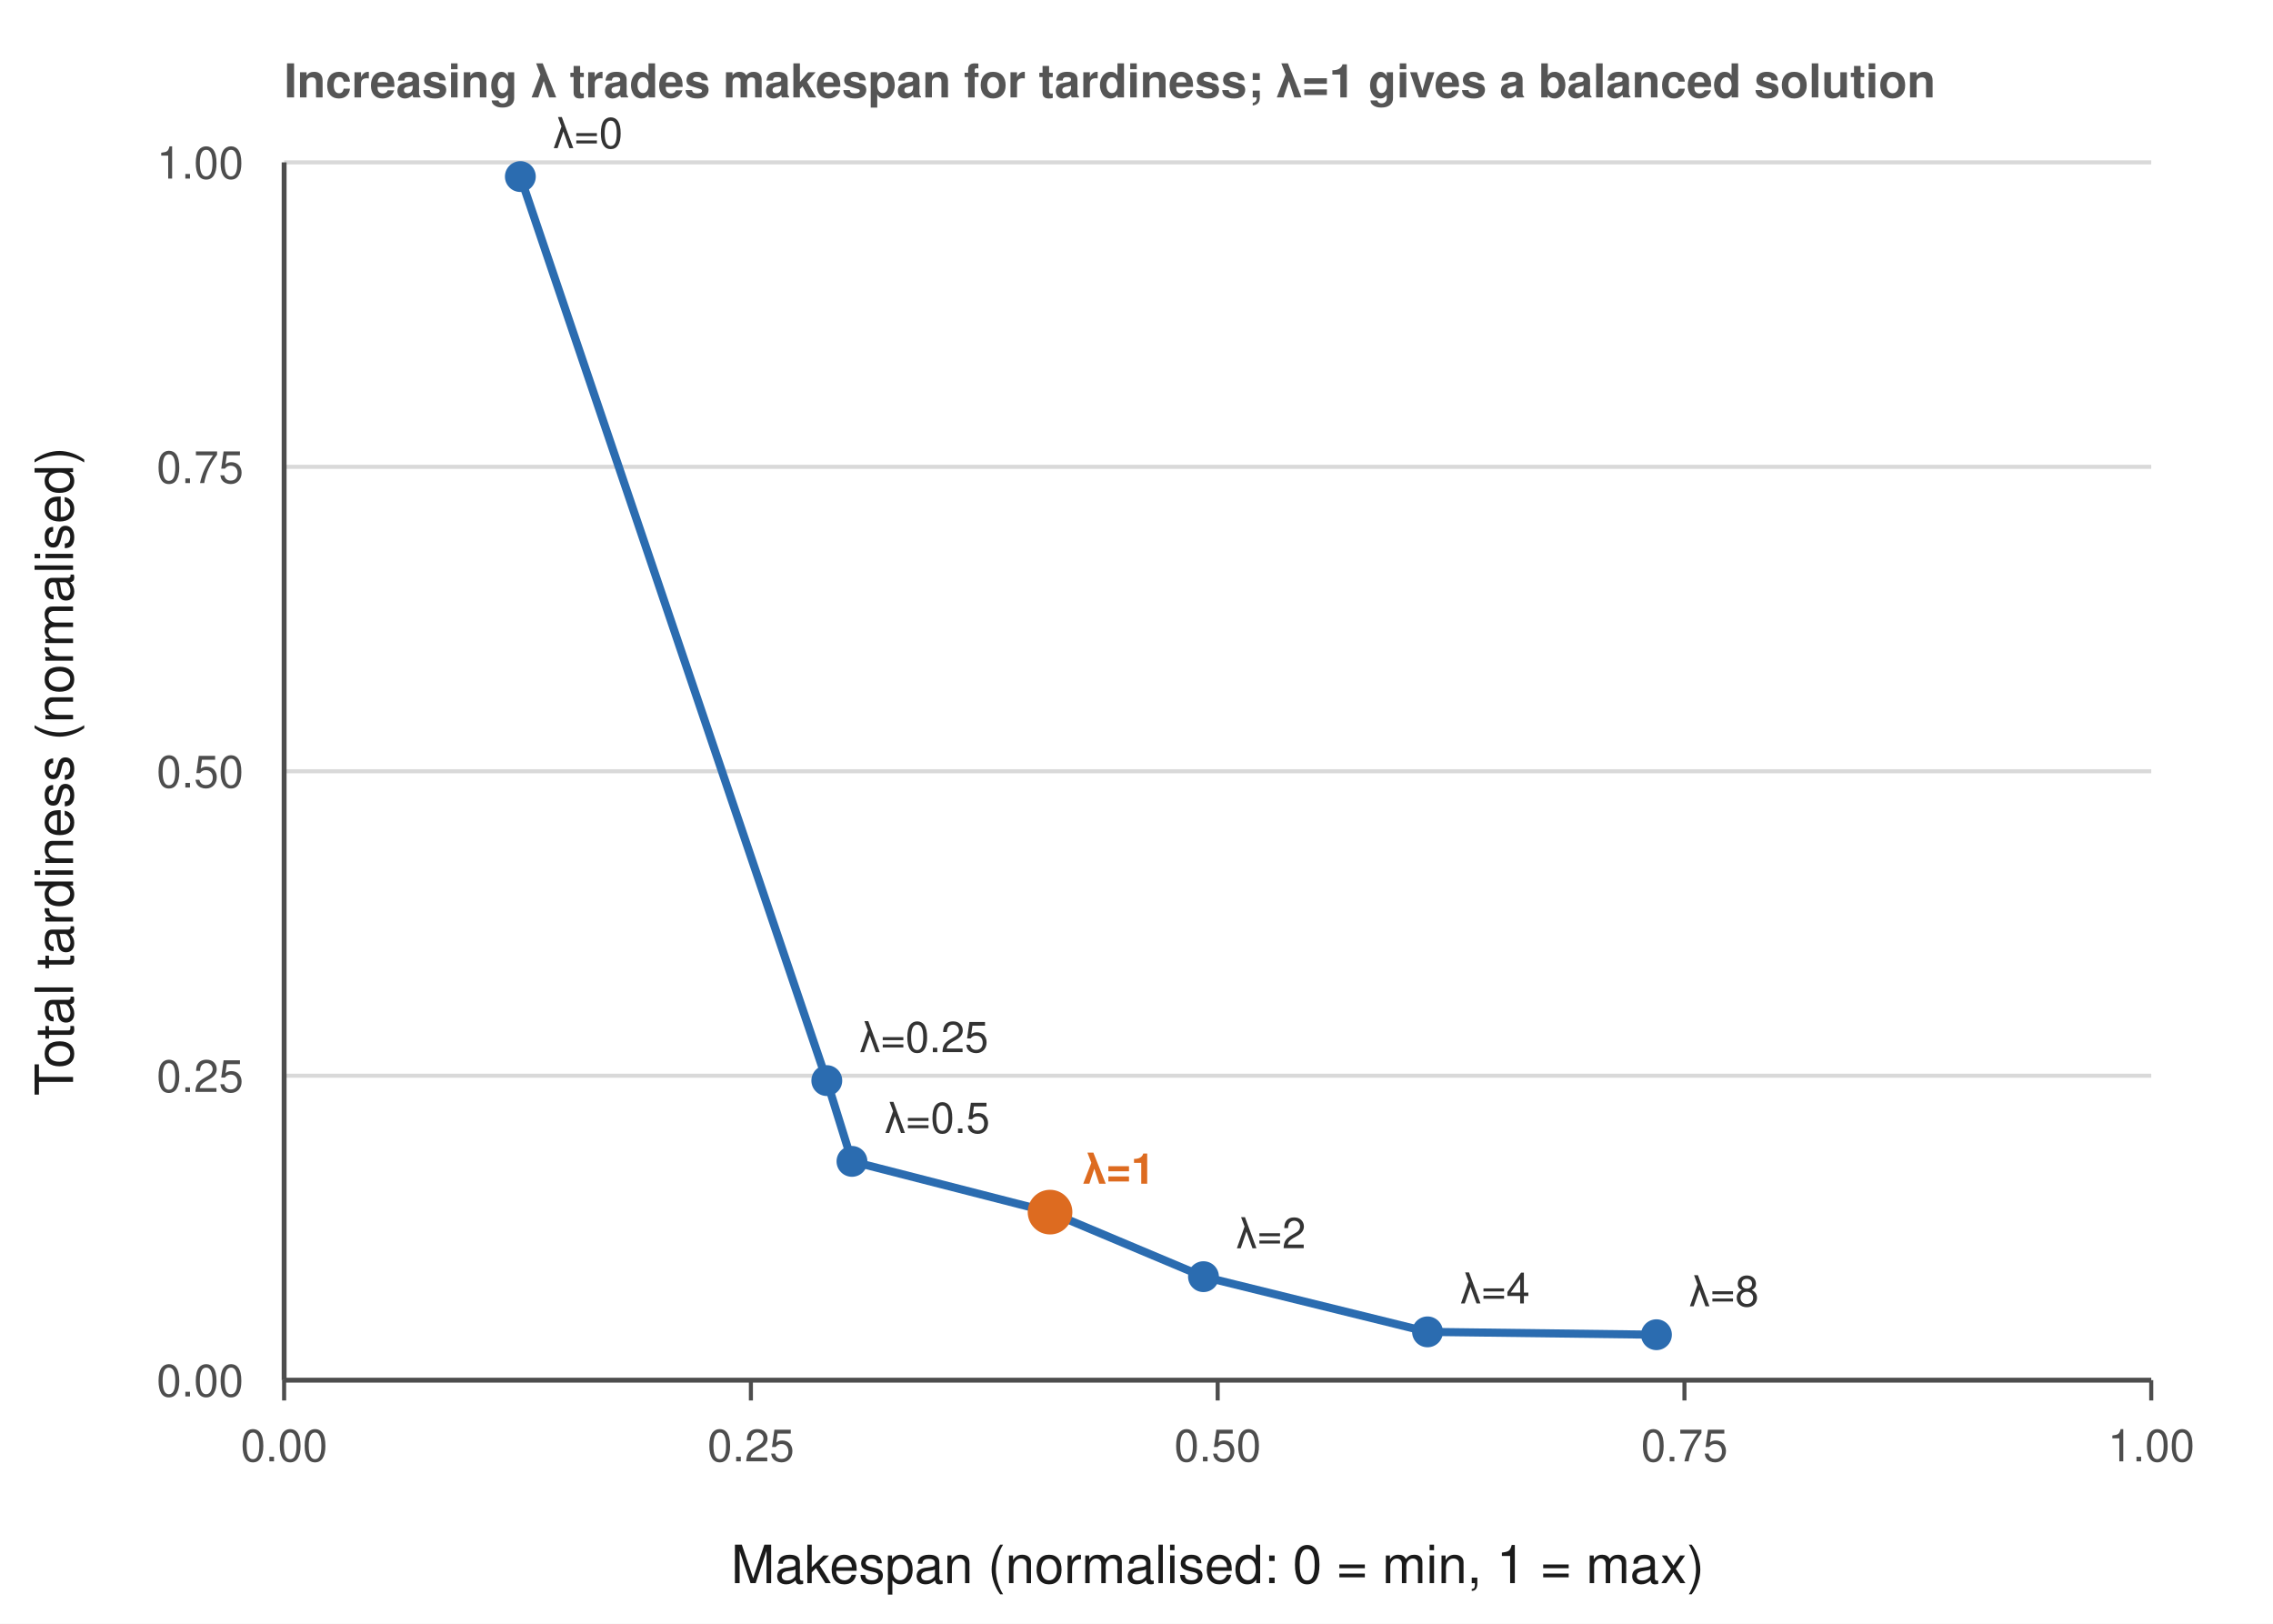
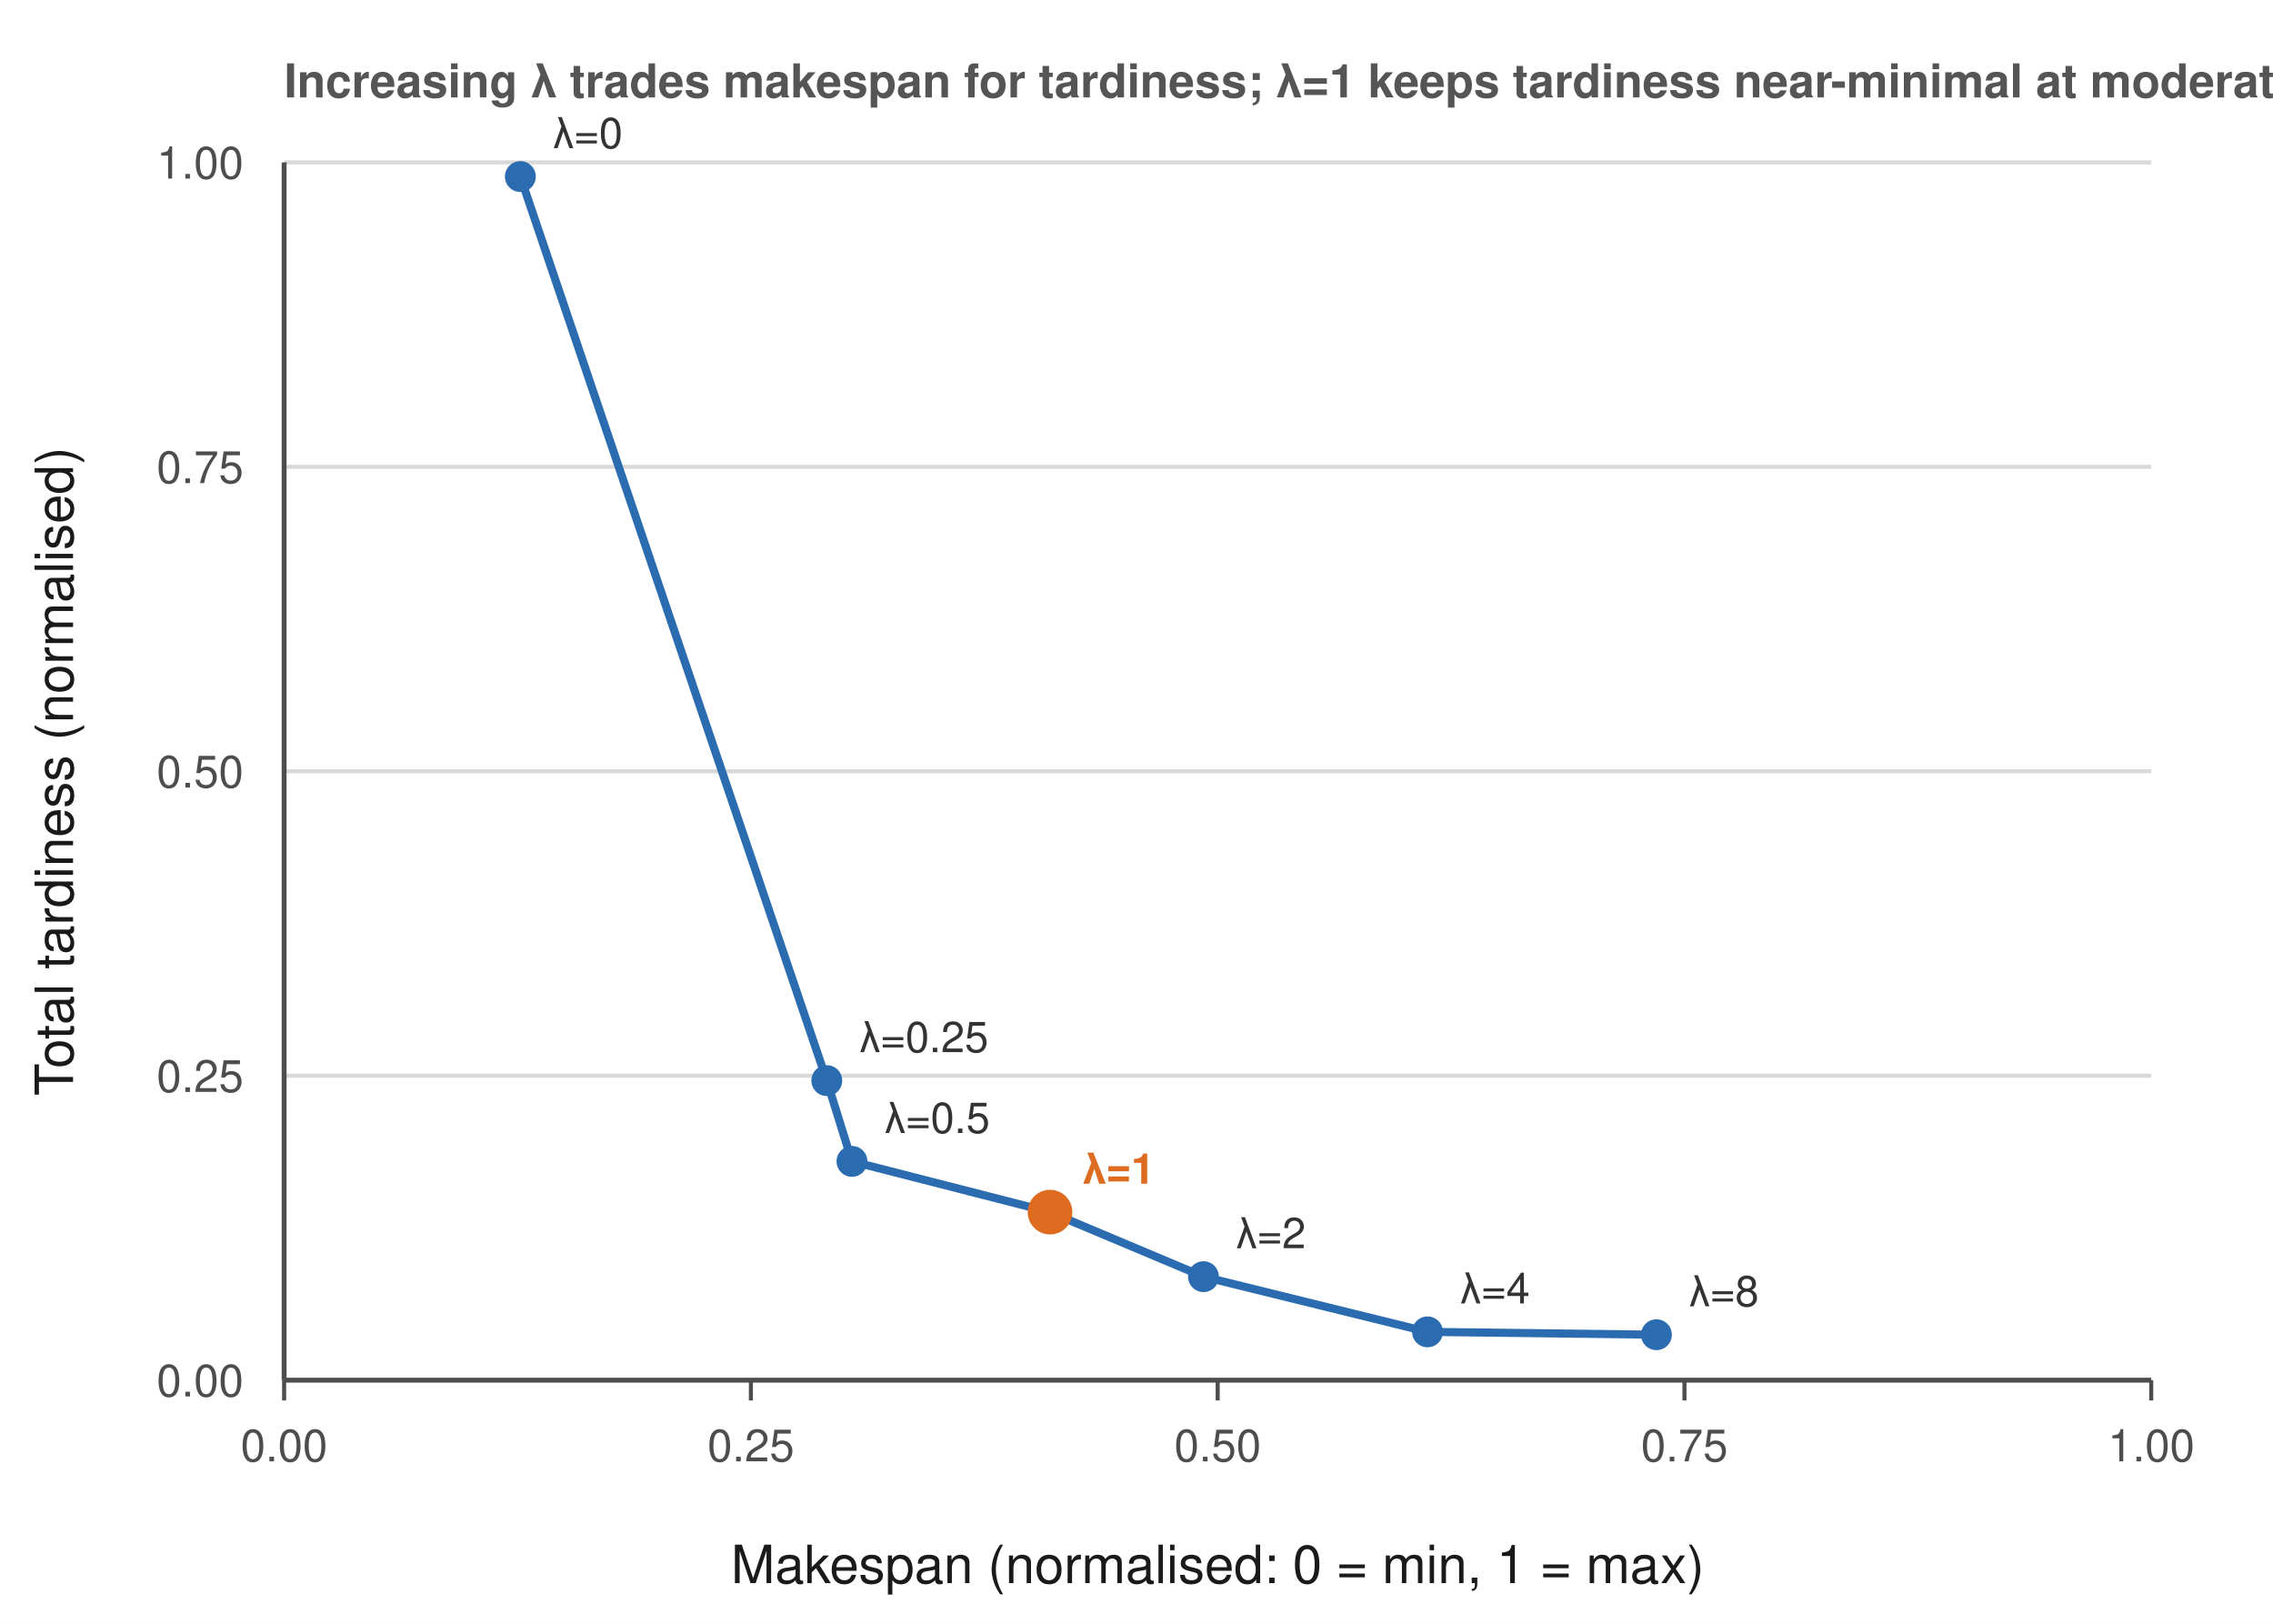
<svg xmlns="http://www.w3.org/2000/svg" width="560" height="400" viewBox="0 0 560 400" font-family="Helvetica, Arial, sans-serif">
  <rect width="560" height="400" fill="white" />
  <line x1="70.0" y1="340.0" x2="530.0" y2="340.0" stroke="#d9d9d9" stroke-width="1" />
  <text x="60.0" y="344.0" font-size="11" text-anchor="end" fill="#4d4d4d" font-weight="normal">0.00</text>
  <line x1="70.0" y1="340.0" x2="70.0" y2="345.0" stroke="#4d4d4d" stroke-width="1" />
  <text x="70.0" y="360.0" font-size="11" text-anchor="middle" fill="#4d4d4d" font-weight="normal">0.00</text>
  <line x1="70.0" y1="265.0" x2="530.0" y2="265.0" stroke="#d9d9d9" stroke-width="1" />
  <text x="60.0" y="269.0" font-size="11" text-anchor="end" fill="#4d4d4d" font-weight="normal">0.25</text>
  <line x1="185.0" y1="340.0" x2="185.0" y2="345.0" stroke="#4d4d4d" stroke-width="1" />
  <text x="185.0" y="360.0" font-size="11" text-anchor="middle" fill="#4d4d4d" font-weight="normal">0.25</text>
  <line x1="70.0" y1="190.0" x2="530.0" y2="190.0" stroke="#d9d9d9" stroke-width="1" />
  <text x="60.0" y="194.0" font-size="11" text-anchor="end" fill="#4d4d4d" font-weight="normal">0.50</text>
  <line x1="300.0" y1="340.0" x2="300.0" y2="345.0" stroke="#4d4d4d" stroke-width="1" />
  <text x="300.0" y="360.0" font-size="11" text-anchor="middle" fill="#4d4d4d" font-weight="normal">0.50</text>
  <line x1="70.0" y1="115.0" x2="530.0" y2="115.0" stroke="#d9d9d9" stroke-width="1" />
  <text x="60.0" y="119.0" font-size="11" text-anchor="end" fill="#4d4d4d" font-weight="normal">0.75</text>
  <line x1="415.0" y1="340.0" x2="415.0" y2="345.0" stroke="#4d4d4d" stroke-width="1" />
  <text x="415.0" y="360.0" font-size="11" text-anchor="middle" fill="#4d4d4d" font-weight="normal">0.75</text>
  <line x1="70.0" y1="40.0" x2="530.0" y2="40.0" stroke="#d9d9d9" stroke-width="1" />
  <text x="60.0" y="44.0" font-size="11" text-anchor="end" fill="#4d4d4d" font-weight="normal">1.00</text>
  <line x1="530.0" y1="340.0" x2="530.0" y2="345.0" stroke="#4d4d4d" stroke-width="1" />
  <text x="530.0" y="360.0" font-size="11" text-anchor="middle" fill="#4d4d4d" font-weight="normal">1.00</text>
  <line x1="70.0" y1="40.0" x2="70.0" y2="340.0" stroke="#4d4d4d" stroke-width="1.2" />
  <line x1="70.0" y1="340.0" x2="530.0" y2="340.0" stroke="#4d4d4d" stroke-width="1.2" />
  <text x="300.0" y="390.0" font-size="13" text-anchor="middle" fill="#1a1a1a" font-weight="normal">Makespan (normalised: 0 = min, 1 = max)</text>
  <text x="18.0" y="190.0" font-size="13" text-anchor="middle" fill="#1a1a1a" font-weight="normal" transform="rotate(-90 18 190.0)">Total tardiness (normalised)</text>
  <polyline points="128.2,43.5 203.7,266.2 209.9,286.1 258.7,298.6 296.5,314.5 351.7,328.1 408.1,328.8" fill="none" stroke="#2b6cb0" stroke-width="2" />
  <circle cx="128.2" cy="43.5" r="3.8" fill="#2b6cb0" />
  <text x="136.2" y="36.5" font-size="10.5" text-anchor="start" fill="#333" font-weight="normal">λ=0</text>
  <circle cx="203.7" cy="266.2" r="3.8" fill="#2b6cb0" />
  <text x="211.7" y="259.2" font-size="10.5" text-anchor="start" fill="#333" font-weight="normal">λ=0.25</text>
  <circle cx="209.9" cy="286.1" r="3.8" fill="#2b6cb0" />
  <text x="217.9" y="279.1" font-size="10.5" text-anchor="start" fill="#333" font-weight="normal">λ=0.5</text>
  <circle cx="258.7" cy="298.6" r="5.5" fill="#dd6b20" />
  <text x="266.7" y="291.6" font-size="10.5" text-anchor="start" fill="#dd6b20" font-weight="bold">λ=1</text>
  <circle cx="296.5" cy="314.5" r="3.8" fill="#2b6cb0" />
  <text x="304.5" y="307.5" font-size="10.5" text-anchor="start" fill="#333" font-weight="normal">λ=2</text>
  <circle cx="351.7" cy="328.1" r="3.8" fill="#2b6cb0" />
  <text x="359.7" y="321.1" font-size="10.5" text-anchor="start" fill="#333" font-weight="normal">λ=4</text>
  <circle cx="408.1" cy="328.8" r="3.8" fill="#2b6cb0" />
  <text x="416.1" y="321.8" font-size="10.5" text-anchor="start" fill="#333" font-weight="normal">λ=8</text>
-   <text x="70.0" y="24.0" font-size="11.5" text-anchor="start" fill="#555" font-weight="bold">Increasing λ trades makespan for tardiness; λ=1 gives a balanced solution</text>
+   <text x="70.0" y="24.0" font-size="11.5" text-anchor="start" fill="#555" font-weight="bold">Increasing λ trades makespan for tardiness; λ=1 keeps tardiness near-minimal at moderate makespan cost</text>
</svg>
